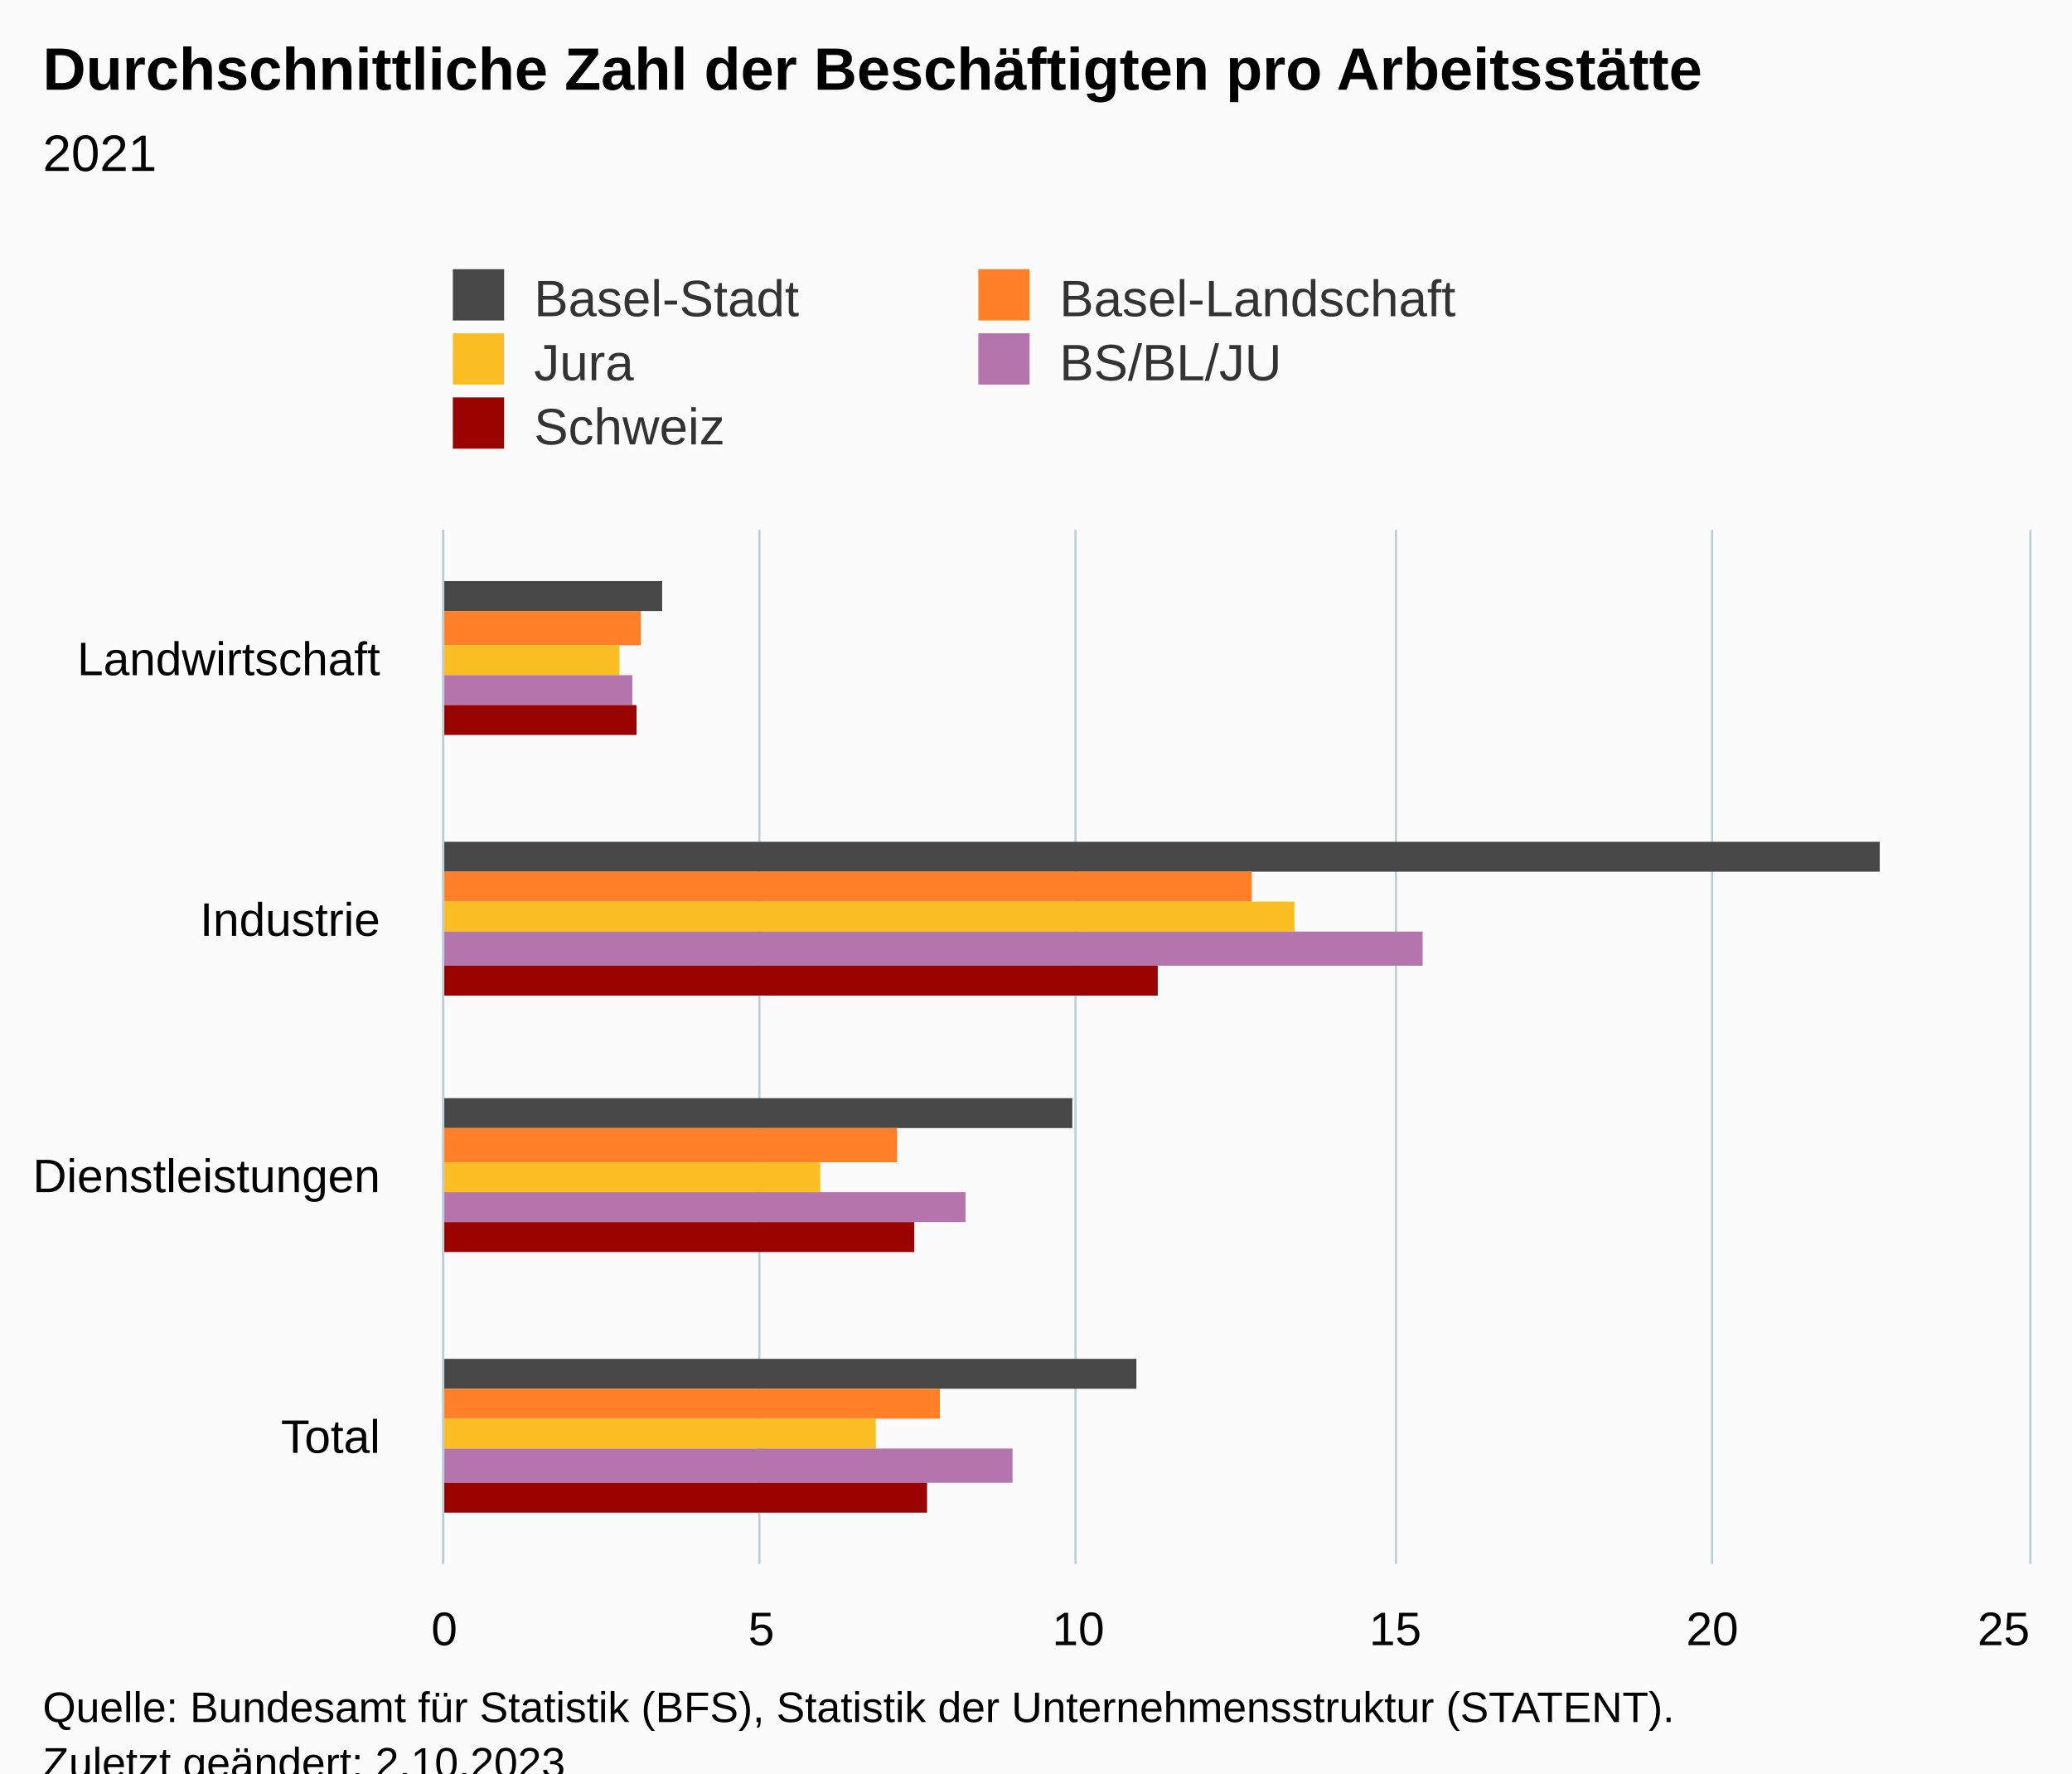
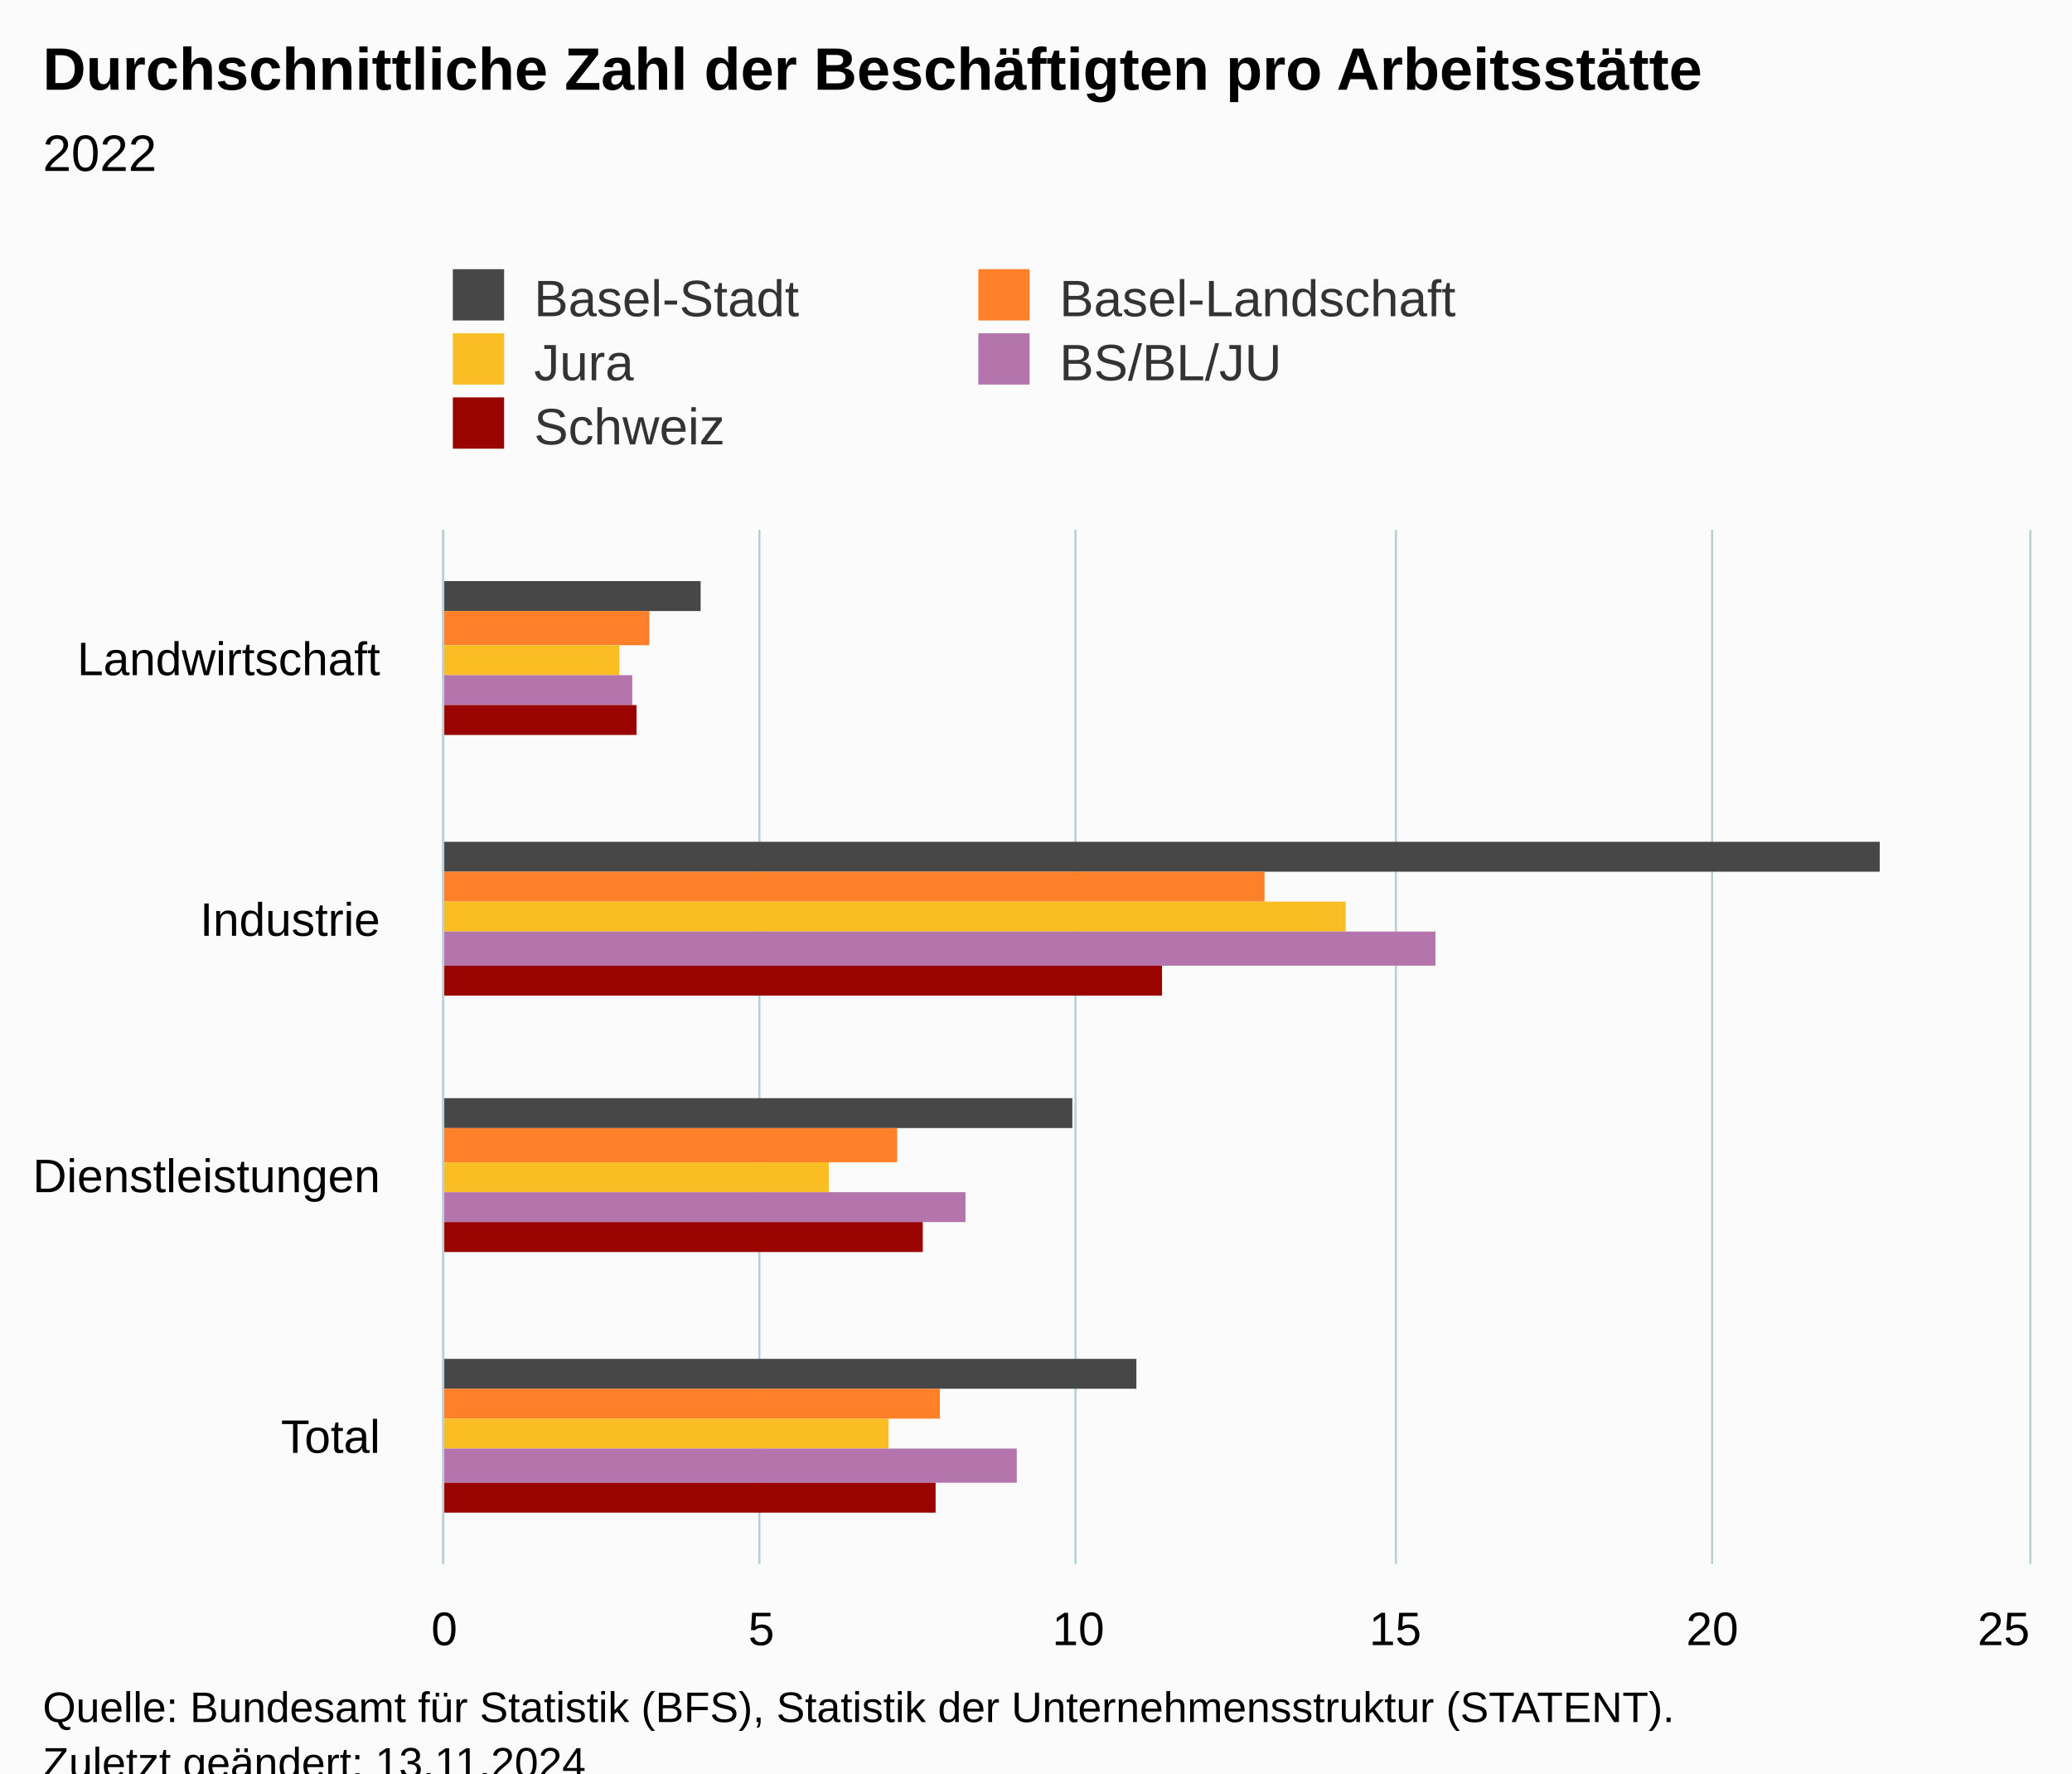
<svg xmlns="http://www.w3.org/2000/svg" version="1.1" class="highcharts-root" style="font-family:Arial;font-size:12px;" viewBox="0 0 485 415">
  <defs>
-     <clipPath id="highcharts-coco0ho-27-">
+     <clipPath id="highcharts-6kg7nr3-27-">
      <rect x="0" y="0" width="242" height="371" fill="none" />
    </clipPath>
-     <clipPath id="highcharts-coco0ho-32-">
+     <clipPath id="highcharts-6kg7nr3-32-">
      <rect x="0" y="0" width="242" height="371" fill="none" />
    </clipPath>
-     <clipPath id="highcharts-coco0ho-49-">
+     <clipPath id="highcharts-6kg7nr3-49-">
      <rect x="104" y="124" width="371" height="242" fill="none" />
    </clipPath>
  </defs>
  <rect fill="#fbfbfb" class="highcharts-background" x="0" y="0" width="485" height="428" rx="0" ry="0" />
  <rect fill="none" class="highcharts-plot-background" x="104" y="124" width="371" height="242" />
  <g class="highcharts-pane-group" data-z-index="0" />
  <g class="highcharts-grid highcharts-xaxis-grid" data-z-index="1">
    <path fill="none" data-z-index="1" class="highcharts-grid-line" d="M 104 185.5 L 475 185.5" opacity="1" />
    <path fill="none" data-z-index="1" class="highcharts-grid-line" d="M 104 245.5 L 475 245.5" opacity="1" />
    <path fill="none" data-z-index="1" class="highcharts-grid-line" d="M 104 306.5 L 475 306.5" opacity="1" />
    <path fill="none" data-z-index="1" class="highcharts-grid-line" d="M 104 366.5 L 475 366.5" opacity="1" />
    <path fill="none" data-z-index="1" class="highcharts-grid-line" d="M 104 124.5 L 475 124.5" opacity="1" />
  </g>
  <g class="highcharts-grid highcharts-yaxis-grid" data-z-index="1">
    <path fill="none" stroke="#B9CFD7" stroke-width="0.5" data-z-index="1" class="highcharts-grid-line" d="M 103.75 124 L 103.75 366" opacity="1" />
    <path fill="none" stroke="#B9CFD7" stroke-width="0.5" data-z-index="1" class="highcharts-grid-line" d="M 177.75 124 L 177.75 366" opacity="1" />
    <path fill="none" stroke="#B9CFD7" stroke-width="0.5" data-z-index="1" class="highcharts-grid-line" d="M 251.75 124 L 251.75 366" opacity="1" />
    <path fill="none" stroke="#B9CFD7" stroke-width="0.5" data-z-index="1" class="highcharts-grid-line" d="M 326.75 124 L 326.75 366" opacity="1" />
    <path fill="none" stroke="#B9CFD7" stroke-width="0.5" data-z-index="1" class="highcharts-grid-line" d="M 400.75 124 L 400.75 366" opacity="1" />
    <path fill="none" stroke="#B9CFD7" stroke-width="0.5" data-z-index="1" class="highcharts-grid-line" d="M 475.25 124 L 475.25 366" opacity="1" />
  </g>
  <rect fill="none" class="highcharts-plot-border" data-z-index="1" x="104" y="124" width="371" height="242" />
  <g class="highcharts-axis highcharts-xaxis" data-z-index="2">
    <path fill="none" class="highcharts-axis-line" stroke="#B9CFD7" stroke-width="0.5" data-z-index="7" d="M 103.75 124 L 103.75 366" />
  </g>
  <g class="highcharts-axis highcharts-yaxis" data-z-index="2">
    <path fill="none" class="highcharts-axis-line" data-z-index="7" d="M 104 366 L 475 366" />
  </g>
  <g class="highcharts-series-group" data-z-index="3">
-     <g class="highcharts-series highcharts-series-0 highcharts-column-series" data-z-index="0.1" opacity="1" transform="translate(475,366) rotate(90) scale(-1,1) scale(1 1)" clip-path="url(#highcharts-coco0ho-32-)">
-       <rect x="223" y="320" width="7" height="52" fill="#474747" opacity="1" class="highcharts-point" />
+     <g class="highcharts-series highcharts-series-0 highcharts-column-series" data-z-index="0.1" opacity="1" transform="translate(475,366) rotate(90) scale(-1,1) scale(1 1)" clip-path="url(#highcharts-6kg7nr3-32-)">
+       <rect x="223" y="311" width="7" height="61" fill="#474747" opacity="1" class="highcharts-point" />
      <rect x="162" y="35" width="7" height="337" fill="#474747" opacity="1" class="highcharts-point" />
      <rect x="102" y="224" width="7" height="148" fill="#474747" opacity="1" class="highcharts-point" />
      <rect x="41" y="209" width="7" height="163" fill="#474747" opacity="1" class="highcharts-point" />
    </g>
    <g class="highcharts-markers highcharts-series-0 highcharts-column-series" data-z-index="0.1" opacity="1" transform="translate(475,366) rotate(90) scale(-1,1) scale(1 1)" clip-path="none" />
-     <g class="highcharts-series highcharts-series-1 highcharts-column-series" data-z-index="0.1" opacity="1" transform="translate(475,366) rotate(90) scale(-1,1) scale(1 1)" clip-path="url(#highcharts-coco0ho-32-)">
-       <rect x="215" y="325" width="8" height="47" fill="#FF8028" opacity="1" class="highcharts-point" />
-       <rect x="155" y="182" width="7" height="190" fill="#FF8028" opacity="1" class="highcharts-point" />
+     <g class="highcharts-series highcharts-series-1 highcharts-column-series" data-z-index="0.1" opacity="1" transform="translate(475,366) rotate(90) scale(-1,1) scale(1 1)" clip-path="url(#highcharts-6kg7nr3-32-)">
+       <rect x="215" y="323" width="8" height="49" fill="#FF8028" opacity="1" class="highcharts-point" />
+       <rect x="155" y="179" width="7" height="193" fill="#FF8028" opacity="1" class="highcharts-point" />
      <rect x="94" y="265" width="8" height="107" fill="#FF8028" opacity="1" class="highcharts-point" />
      <rect x="34" y="255" width="7" height="117" fill="#FF8028" opacity="1" class="highcharts-point" />
    </g>
    <g class="highcharts-markers highcharts-series-1 highcharts-column-series" data-z-index="0.1" opacity="1" transform="translate(475,366) rotate(90) scale(-1,1) scale(1 1)" clip-path="none" />
-     <g class="highcharts-series highcharts-series-2 highcharts-column-series" data-z-index="0.1" opacity="1" transform="translate(475,366) rotate(90) scale(-1,1) scale(1 1)" clip-path="url(#highcharts-coco0ho-32-)">
+     <g class="highcharts-series highcharts-series-2 highcharts-column-series" data-z-index="0.1" opacity="1" transform="translate(475,366) rotate(90) scale(-1,1) scale(1 1)" clip-path="url(#highcharts-6kg7nr3-32-)">
      <rect x="208" y="330" width="7" height="42" fill="#FABD24" opacity="1" class="highcharts-point" />
-       <rect x="148" y="172" width="7" height="200" fill="#FABD24" opacity="1" class="highcharts-point" />
-       <rect x="87" y="283" width="7" height="89" fill="#FABD24" opacity="1" class="highcharts-point" />
-       <rect x="27" y="270" width="7" height="102" fill="#FABD24" opacity="1" class="highcharts-point" />
+       <rect x="148" y="160" width="7" height="212" fill="#FABD24" opacity="1" class="highcharts-point" />
+       <rect x="87" y="281" width="7" height="91" fill="#FABD24" opacity="1" class="highcharts-point" />
+       <rect x="27" y="267" width="7" height="105" fill="#FABD24" opacity="1" class="highcharts-point" />
    </g>
    <g class="highcharts-markers highcharts-series-2 highcharts-column-series" data-z-index="0.1" opacity="1" transform="translate(475,366) rotate(90) scale(-1,1) scale(1 1)" clip-path="none" />
-     <g class="highcharts-series highcharts-series-3 highcharts-column-series" data-z-index="0.1" opacity="1" transform="translate(475,366) rotate(90) scale(-1,1) scale(1 1)" clip-path="url(#highcharts-coco0ho-32-)">
+     <g class="highcharts-series highcharts-series-3 highcharts-column-series" data-z-index="0.1" opacity="1" transform="translate(475,366) rotate(90) scale(-1,1) scale(1 1)" clip-path="url(#highcharts-6kg7nr3-32-)">
      <rect x="201" y="327" width="7" height="45" fill="#B375AB" opacity="1" class="highcharts-point" />
-       <rect x="140" y="142" width="8" height="230" fill="#B375AB" opacity="1" class="highcharts-point" />
+       <rect x="140" y="139" width="8" height="233" fill="#B375AB" opacity="1" class="highcharts-point" />
      <rect x="80" y="249" width="7" height="123" fill="#B375AB" opacity="1" class="highcharts-point" />
-       <rect x="19" y="238" width="8" height="134" fill="#B375AB" opacity="1" class="highcharts-point" />
+       <rect x="19" y="237" width="8" height="135" fill="#B375AB" opacity="1" class="highcharts-point" />
    </g>
    <g class="highcharts-markers highcharts-series-3 highcharts-column-series" data-z-index="0.1" opacity="1" transform="translate(475,366) rotate(90) scale(-1,1) scale(1 1)" clip-path="none" />
-     <g class="highcharts-series highcharts-series-4 highcharts-column-series" data-z-index="0.1" opacity="1" transform="translate(475,366) rotate(90) scale(-1,1) scale(1 1)" clip-path="url(#highcharts-coco0ho-32-)">
+     <g class="highcharts-series highcharts-series-4 highcharts-column-series" data-z-index="0.1" opacity="1" transform="translate(475,366) rotate(90) scale(-1,1) scale(1 1)" clip-path="url(#highcharts-6kg7nr3-32-)">
      <rect x="194" y="326" width="7" height="46" fill="#990300" opacity="1" class="highcharts-point" />
-       <rect x="133" y="204" width="7" height="168" fill="#990300" opacity="1" class="highcharts-point" />
-       <rect x="73" y="261" width="7" height="111" fill="#990300" opacity="1" class="highcharts-point" />
-       <rect x="12" y="258" width="7" height="114" fill="#990300" opacity="1" class="highcharts-point" />
+       <rect x="133" y="203" width="7" height="169" fill="#990300" opacity="1" class="highcharts-point" />
+       <rect x="73" y="259" width="7" height="113" fill="#990300" opacity="1" class="highcharts-point" />
+       <rect x="12" y="256" width="7" height="116" fill="#990300" opacity="1" class="highcharts-point" />
    </g>
    <g class="highcharts-markers highcharts-series-4 highcharts-column-series" data-z-index="0.1" opacity="1" transform="translate(475,366) rotate(90) scale(-1,1) scale(1 1)" clip-path="none" />
  </g>
  <text x="10" text-anchor="start" class="highcharts-title" data-z-index="4" style="color:#000000;font-size:14px;font-weight:bold;fill:#000000;" y="21">
    <tspan>Durchschnittliche Zahl der Beschäftigten pro Arbeitsstätte</tspan>
  </text>
  <text x="10" text-anchor="start" class="highcharts-subtitle" data-z-index="4" style="color:#000000;font-size:12px;font-weight:normal;fill:#000000;" y="40">
-     <tspan>2021</tspan>
+     <tspan>2022</tspan>
  </text>
  <text x="10" text-anchor="start" class="highcharts-caption" data-z-index="4" style="color:#666666;fill:#666666;" y="400" />
  <g class="highcharts-legend" data-z-index="7" transform="translate(96,56)">
    <rect fill="none" class="highcharts-legend-box" rx="0" ry="0" x="0" y="0" width="257" height="56" visibility="visible" />
    <g data-z-index="1">
      <g>
        <g class="highcharts-legend-item highcharts-column-series highcharts-color-undefined highcharts-series-0" data-z-index="1" transform="translate(8,3)">
          <text x="21" style="color:#333333;cursor:pointer;font-size:12px;font-weight:normal;fill:#333333;" text-anchor="start" data-z-index="2" y="15">
            <tspan>Basel-Stadt</tspan>
          </text>
          <rect x="2" y="4" width="12" height="12" fill="#474747" class="highcharts-point" data-z-index="3" />
        </g>
        <g class="highcharts-legend-item highcharts-column-series highcharts-color-undefined highcharts-series-1" data-z-index="1" transform="translate(131,3)">
          <text x="21" y="15" style="color:#333333;cursor:pointer;font-size:12px;font-weight:normal;fill:#333333;" text-anchor="start" data-z-index="2">
            <tspan>Basel-Landschaft</tspan>
          </text>
          <rect x="2" y="4" width="12" height="12" fill="#FF8028" class="highcharts-point" data-z-index="3" />
        </g>
        <g class="highcharts-legend-item highcharts-column-series highcharts-color-undefined highcharts-series-2" data-z-index="1" transform="translate(8,18)">
          <text x="21" y="15" style="color:#333333;cursor:pointer;font-size:12px;font-weight:normal;fill:#333333;" text-anchor="start" data-z-index="2">
            <tspan>Jura</tspan>
          </text>
          <rect x="2" y="4" width="12" height="12" fill="#FABD24" class="highcharts-point" data-z-index="3" />
        </g>
        <g class="highcharts-legend-item highcharts-column-series highcharts-color-undefined highcharts-series-3" data-z-index="1" transform="translate(131,18)">
          <text x="21" y="15" style="color:#333333;cursor:pointer;font-size:12px;font-weight:normal;fill:#333333;" text-anchor="start" data-z-index="2">
            <tspan>BS/BL/JU</tspan>
          </text>
          <rect x="2" y="4" width="12" height="12" fill="#B375AB" class="highcharts-point" data-z-index="3" />
        </g>
        <g class="highcharts-legend-item highcharts-column-series highcharts-color-undefined highcharts-series-4" data-z-index="1" transform="translate(8,33)">
          <text x="21" y="15" style="color:#333333;cursor:pointer;font-size:12px;font-weight:normal;fill:#333333;" text-anchor="start" data-z-index="2">
            <tspan>Schweiz</tspan>
          </text>
          <rect x="2" y="4" width="12" height="12" fill="#990300" class="highcharts-point" data-z-index="3" />
        </g>
      </g>
    </g>
  </g>
  <g class="highcharts-axis-labels highcharts-xaxis-labels" data-z-index="7">
    <text x="89" style="color:#000000;cursor:default;font-size:11px;fill:#000000;" text-anchor="end" transform="translate(0,0)" y="158" opacity="1">Landwirtschaft</text>
    <text x="89" style="color:#000000;cursor:default;font-size:11px;fill:#000000;" text-anchor="end" transform="translate(0,0)" y="219" opacity="1">Industrie</text>
    <text x="89" style="color:#000000;cursor:default;font-size:11px;fill:#000000;" text-anchor="end" transform="translate(0,0)" y="279" opacity="1">Dienstleistungen</text>
    <text x="89" style="color:#000000;cursor:default;font-size:11px;fill:#000000;" text-anchor="end" transform="translate(0,0)" y="340" opacity="1">Total</text>
  </g>
  <g class="highcharts-axis-labels highcharts-yaxis-labels" data-z-index="7">
    <text x="104" style="color:#000000;cursor:default;font-size:11px;fill:#000000;" text-anchor="middle" transform="translate(0,0)" y="385" opacity="1">0</text>
    <text x="178.2" style="color:#000000;cursor:default;font-size:11px;fill:#000000;" text-anchor="middle" transform="translate(0,0)" y="385" opacity="1">5</text>
    <text x="252.4" style="color:#000000;cursor:default;font-size:11px;fill:#000000;" text-anchor="middle" transform="translate(0,0)" y="385" opacity="1">10</text>
    <text x="326.6" style="color:#000000;cursor:default;font-size:11px;fill:#000000;" text-anchor="middle" transform="translate(0,0)" y="385" opacity="1">15</text>
    <text x="400.8" style="color:#000000;cursor:default;font-size:11px;fill:#000000;" text-anchor="middle" transform="translate(0,0)" y="385" opacity="1">20</text>
    <text x="469" style="color:#000000;cursor:default;font-size:11px;fill:#000000;" text-anchor="middle" transform="translate(0,0)" y="385" opacity="1">25</text>
  </g>
  <text x="10" class="highcharts-credits" text-anchor="start" data-z-index="8" style="cursor:default;color:#000000;font-size:10px;fill:#000000;" y="403">
    <tspan>Quelle: Bundesamt für Statistik (BFS), Statistik der Unternehmensstruktur (STATENT).</tspan>
-     <tspan x="10" dy="13">Zuletzt geändert: 2.10.2023</tspan>
+     <tspan x="10" dy="13">Zuletzt geändert: 13.11.2024</tspan>
  </text>
-   <g class="highcharts-control-points" data-z-index="99" clip-path="url(#highcharts-coco0ho-49-)" />
+   <g class="highcharts-control-points" data-z-index="99" clip-path="url(#highcharts-6kg7nr3-49-)" />
</svg>
